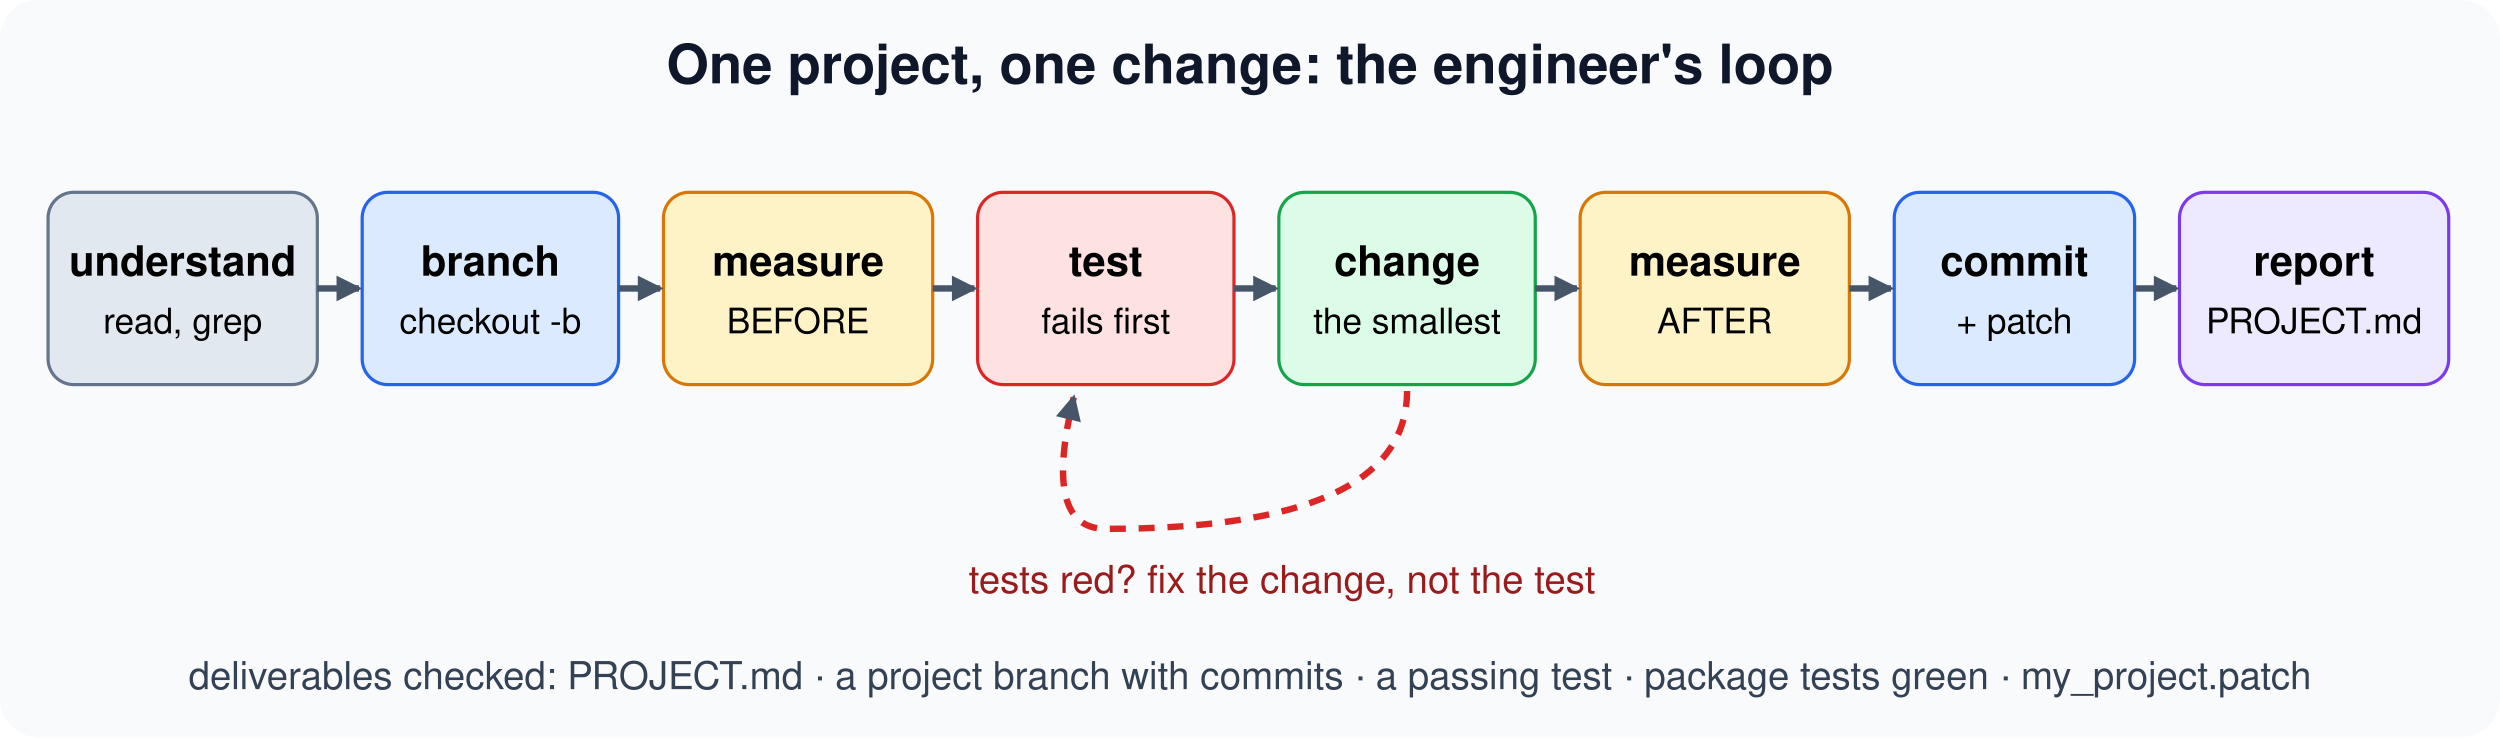
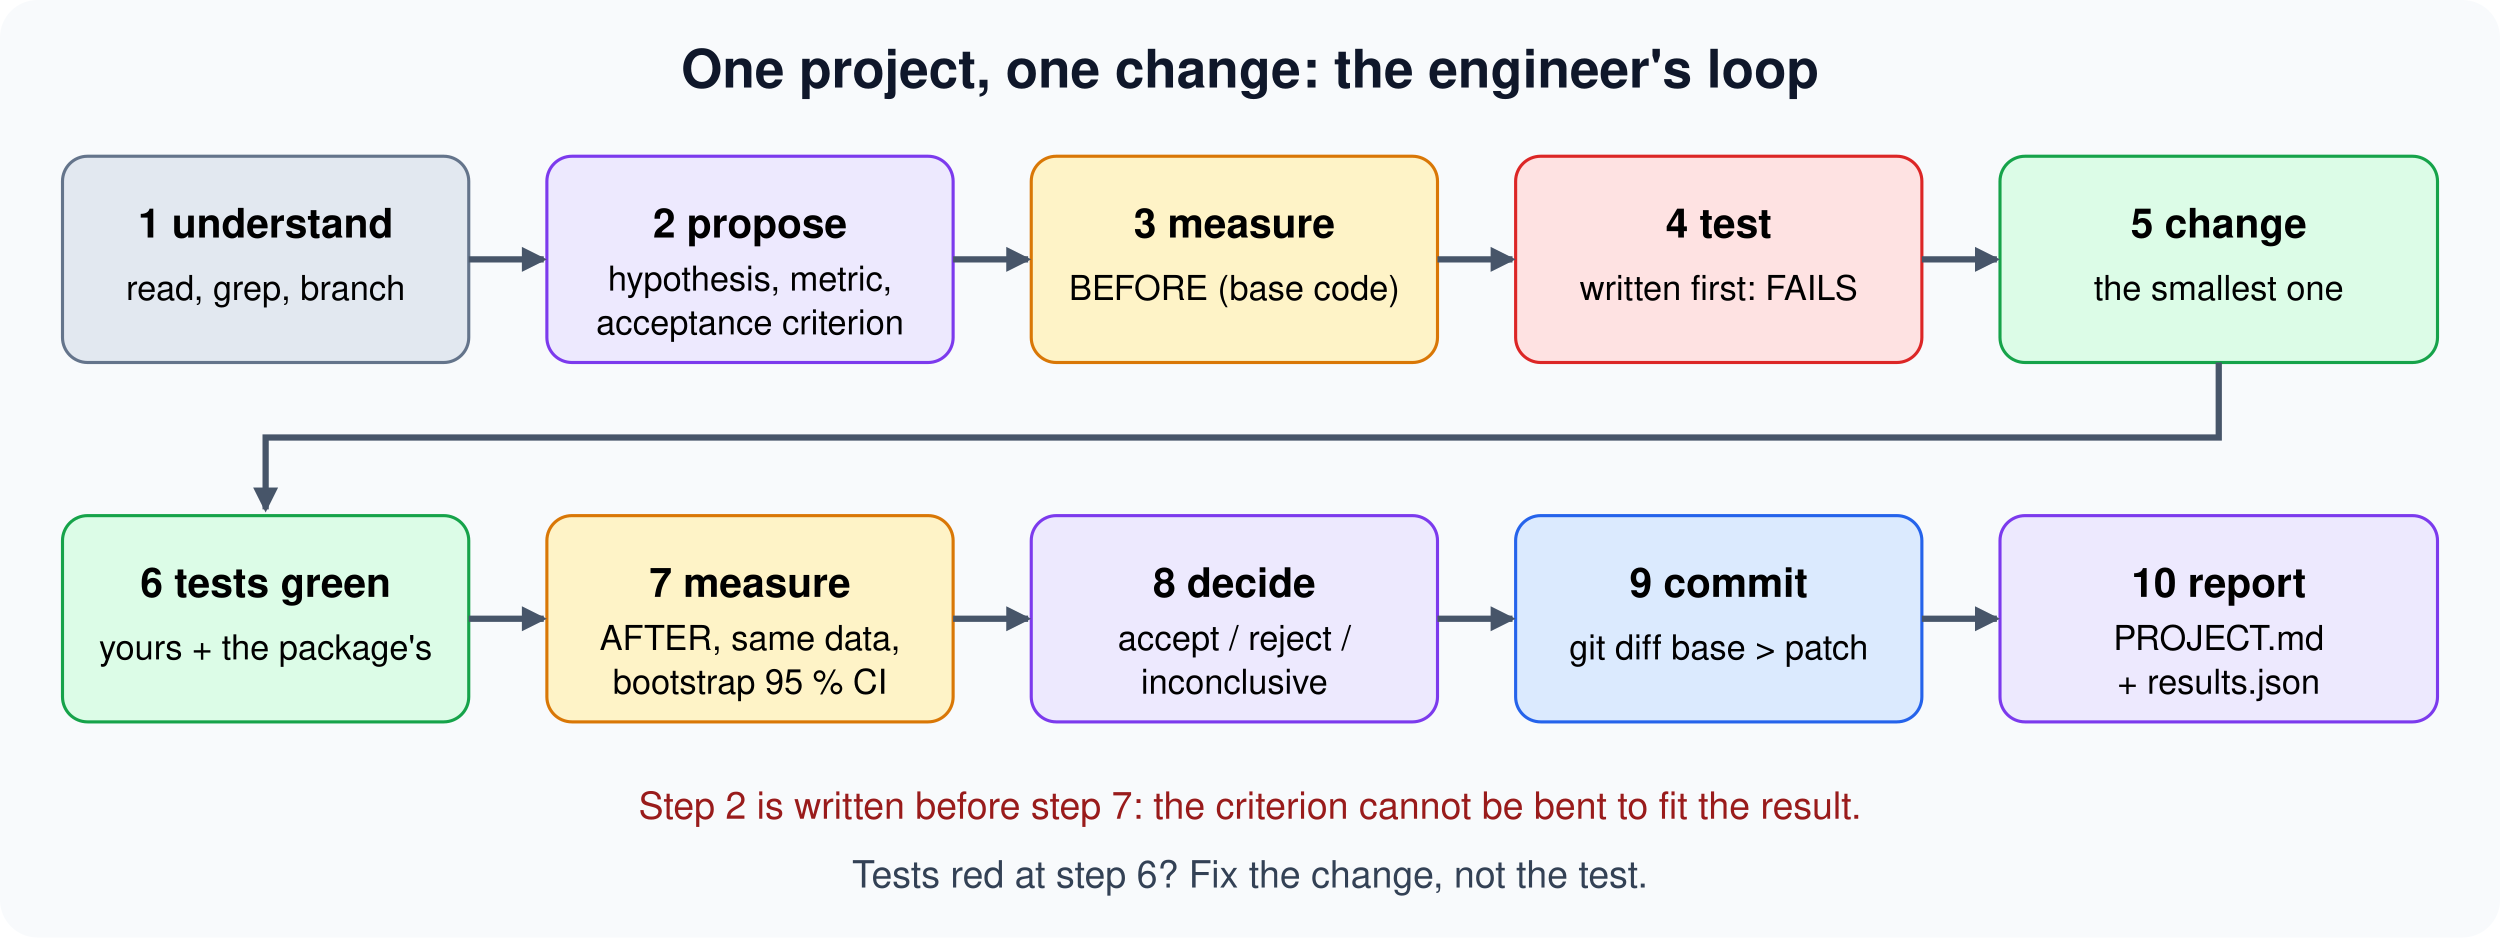
- <svg xmlns="http://www.w3.org/2000/svg" viewBox="0 0 780 230" font-family="Helvetica, Arial, sans-serif" font-size="13">
-   <rect width="780" height="230" rx="12" fill="#f8fafc" />
-   <text x="390" y="26" text-anchor="middle" font-size="17" font-weight="bold" fill="#0f172a">One project, one change: the engineer's loop</text>
+ <svg xmlns="http://www.w3.org/2000/svg" viewBox="0 0 800 300" width="800" height="300" font-family="Helvetica, Arial, sans-serif" font-size="13">
+   <rect width="800" height="300" rx="12" fill="#f8fafc" />
+   <text x="400" y="28" text-anchor="middle" font-size="17" font-weight="bold" fill="#0f172a">One project, one change: the engineer's loop</text>
  <defs>
    <marker id="a" markerUnits="userSpaceOnUse" markerWidth="8" markerHeight="8" refX="7" refY="4" orient="auto">
      <path d="M0,0 L8,4 L0,8 z" fill="#475569" />
    </marker>
  </defs>
-   <g>
-     <rect x="15" y="60" width="84" height="60" rx="8" fill="#e2e8f0" stroke="#64748b" />
-     <text x="57" y="86" text-anchor="middle" font-weight="bold">understand</text>
-     <text x="57" y="104" text-anchor="middle" font-size="11">read, grep</text>
-     <rect x="113" y="60" width="80" height="60" rx="8" fill="#dbeafe" stroke="#2563eb" />
-     <text x="153" y="86" text-anchor="middle" font-weight="bold">branch</text>
-     <text x="153" y="104" text-anchor="middle" font-size="11">checkout -b</text>
-     <rect x="207" y="60" width="84" height="60" rx="8" fill="#fef3c7" stroke="#d97706" />
-     <text x="249" y="86" text-anchor="middle" font-weight="bold">measure</text>
-     <text x="249" y="104" text-anchor="middle" font-size="11">BEFORE</text>
-     <rect x="305" y="60" width="80" height="60" rx="8" fill="#fee2e2" stroke="#dc2626" />
-     <text x="345" y="86" text-anchor="middle" font-weight="bold">test</text>
-     <text x="345" y="104" text-anchor="middle" font-size="11">fails first</text>
-     <rect x="399" y="60" width="80" height="60" rx="8" fill="#dcfce7" stroke="#16a34a" />
-     <text x="439" y="86" text-anchor="middle" font-weight="bold">change</text>
-     <text x="439" y="104" text-anchor="middle" font-size="11">the smallest</text>
-     <rect x="493" y="60" width="84" height="60" rx="8" fill="#fef3c7" stroke="#d97706" />
-     <text x="535" y="86" text-anchor="middle" font-weight="bold">measure</text>
-     <text x="535" y="104" text-anchor="middle" font-size="11">AFTER</text>
-     <rect x="591" y="60" width="75" height="60" rx="8" fill="#dbeafe" stroke="#2563eb" />
-     <text x="628.5" y="86" text-anchor="middle" font-weight="bold">commit</text>
-     <text x="628.5" y="104" text-anchor="middle" font-size="11">+ patch</text>
-     <rect x="680" y="60" width="84" height="60" rx="8" fill="#ede9fe" stroke="#7c3aed" />
-     <text x="722" y="86" text-anchor="middle" font-weight="bold">report</text>
-     <text x="722" y="104" text-anchor="middle" font-size="11">PROJECT.md</text>
-   </g>
-   <path d="M99 90 H112" stroke="#475569" stroke-width="2" marker-end="url(#a)" />
-   <path d="M193 90 H206" stroke="#475569" stroke-width="2" marker-end="url(#a)" />
-   <path d="M291 90 H304" stroke="#475569" stroke-width="2" marker-end="url(#a)" />
-   <path d="M385 90 H398" stroke="#475569" stroke-width="2" marker-end="url(#a)" />
-   <path d="M479 90 H492" stroke="#475569" stroke-width="2" marker-end="url(#a)" />
-   <path d="M577 90 H590" stroke="#475569" stroke-width="2" marker-end="url(#a)" />
-   <path d="M666 90 H679" stroke="#475569" stroke-width="2" marker-end="url(#a)" />
-   <path d="M439 122 Q439 165 345 165 Q325 165 335 124" stroke="#dc2626" stroke-width="2" fill="none" stroke-dasharray="5 4" marker-end="url(#a)" />
-   <text x="400" y="185" text-anchor="middle" font-size="12" fill="#991b1b">tests red? fix the change, not the test</text>
-   <text x="390" y="215" text-anchor="middle" font-size="12" fill="#334155">deliverables checked: PROJECT.md · a project branch with commits · a passing test · package tests green · my_project.patch</text>
+   <rect x="20" y="50" width="130" height="66" rx="8" fill="#e2e8f0" stroke="#64748b" />
+   <text x="85" y="76" text-anchor="middle" font-weight="bold">1 understand</text>
+   <text x="85" y="96" text-anchor="middle" font-size="11">read, grep, branch</text>
+   <rect x="175" y="50" width="130" height="66" rx="8" fill="#ede9fe" stroke="#7c3aed" />
+   <text x="240" y="76" text-anchor="middle" font-weight="bold">2 propose</text>
+   <text x="240" y="93" text-anchor="middle" font-size="11">hypothesis, metric,</text>
+   <text x="240" y="107" text-anchor="middle" font-size="11">acceptance criterion</text>
+   <rect x="330" y="50" width="130" height="66" rx="8" fill="#fef3c7" stroke="#d97706" />
+   <text x="395" y="76" text-anchor="middle" font-weight="bold">3 measure</text>
+   <text x="395" y="96" text-anchor="middle" font-size="11">BEFORE (base code)</text>
+   <rect x="485" y="50" width="130" height="66" rx="8" fill="#fee2e2" stroke="#dc2626" />
+   <text x="550" y="76" text-anchor="middle" font-weight="bold">4 test</text>
+   <text x="550" y="96" text-anchor="middle" font-size="11">written first: FAILS</text>
+   <rect x="640" y="50" width="140" height="66" rx="8" fill="#dcfce7" stroke="#16a34a" />
+   <text x="710" y="76" text-anchor="middle" font-weight="bold">5 change</text>
+   <text x="710" y="96" text-anchor="middle" font-size="11">the smallest one</text>
+   <path d="M150 83 H174" stroke="#475569" stroke-width="2" marker-end="url(#a)" />
+   <path d="M305 83 H329" stroke="#475569" stroke-width="2" marker-end="url(#a)" />
+   <path d="M460 83 H484" stroke="#475569" stroke-width="2" marker-end="url(#a)" />
+   <path d="M615 83 H639" stroke="#475569" stroke-width="2" marker-end="url(#a)" />
+   <path d="M710 116 V140 H85 V163" stroke="#475569" stroke-width="2" fill="none" marker-end="url(#a)" />
+   <rect x="20" y="165" width="130" height="66" rx="8" fill="#dcfce7" stroke="#16a34a" />
+   <text x="85" y="191" text-anchor="middle" font-weight="bold">6 tests green</text>
+   <text x="85" y="211" text-anchor="middle" font-size="11">yours + the package's</text>
+   <rect x="175" y="165" width="130" height="66" rx="8" fill="#fef3c7" stroke="#d97706" />
+   <text x="240" y="191" text-anchor="middle" font-weight="bold">7 measure</text>
+   <text x="240" y="208" text-anchor="middle" font-size="11">AFTER, same data,</text>
+   <text x="240" y="222" text-anchor="middle" font-size="11">bootstrap 95 % CI</text>
+   <rect x="330" y="165" width="130" height="66" rx="8" fill="#ede9fe" stroke="#7c3aed" />
+   <text x="395" y="191" text-anchor="middle" font-weight="bold">8 decide</text>
+   <text x="395" y="208" text-anchor="middle" font-size="11">accept / reject /</text>
+   <text x="395" y="222" text-anchor="middle" font-size="11">inconclusive</text>
+   <rect x="485" y="165" width="130" height="66" rx="8" fill="#dbeafe" stroke="#2563eb" />
+   <text x="550" y="191" text-anchor="middle" font-weight="bold">9 commit</text>
+   <text x="550" y="211" text-anchor="middle" font-size="11">git diff base &gt; patch</text>
+   <rect x="640" y="165" width="140" height="66" rx="8" fill="#ede9fe" stroke="#7c3aed" />
+   <text x="710" y="191" text-anchor="middle" font-weight="bold">10 report</text>
+   <text x="710" y="208" text-anchor="middle" font-size="11">PROJECT.md</text>
+   <text x="710" y="222" text-anchor="middle" font-size="11">+ results.json</text>
+   <path d="M150 198 H174" stroke="#475569" stroke-width="2" marker-end="url(#a)" />
+   <path d="M305 198 H329" stroke="#475569" stroke-width="2" marker-end="url(#a)" />
+   <path d="M460 198 H484" stroke="#475569" stroke-width="2" marker-end="url(#a)" />
+   <path d="M615 198 H639" stroke="#475569" stroke-width="2" marker-end="url(#a)" />
+   <text x="400" y="262" text-anchor="middle" font-size="12" fill="#991b1b">Step 2 is written before step 7: the criterion cannot be bent to fit the result.</text>
+   <text x="400" y="284" text-anchor="middle" font-size="12" fill="#334155">Tests red at step 6? Fix the change, not the test.</text>
</svg>
